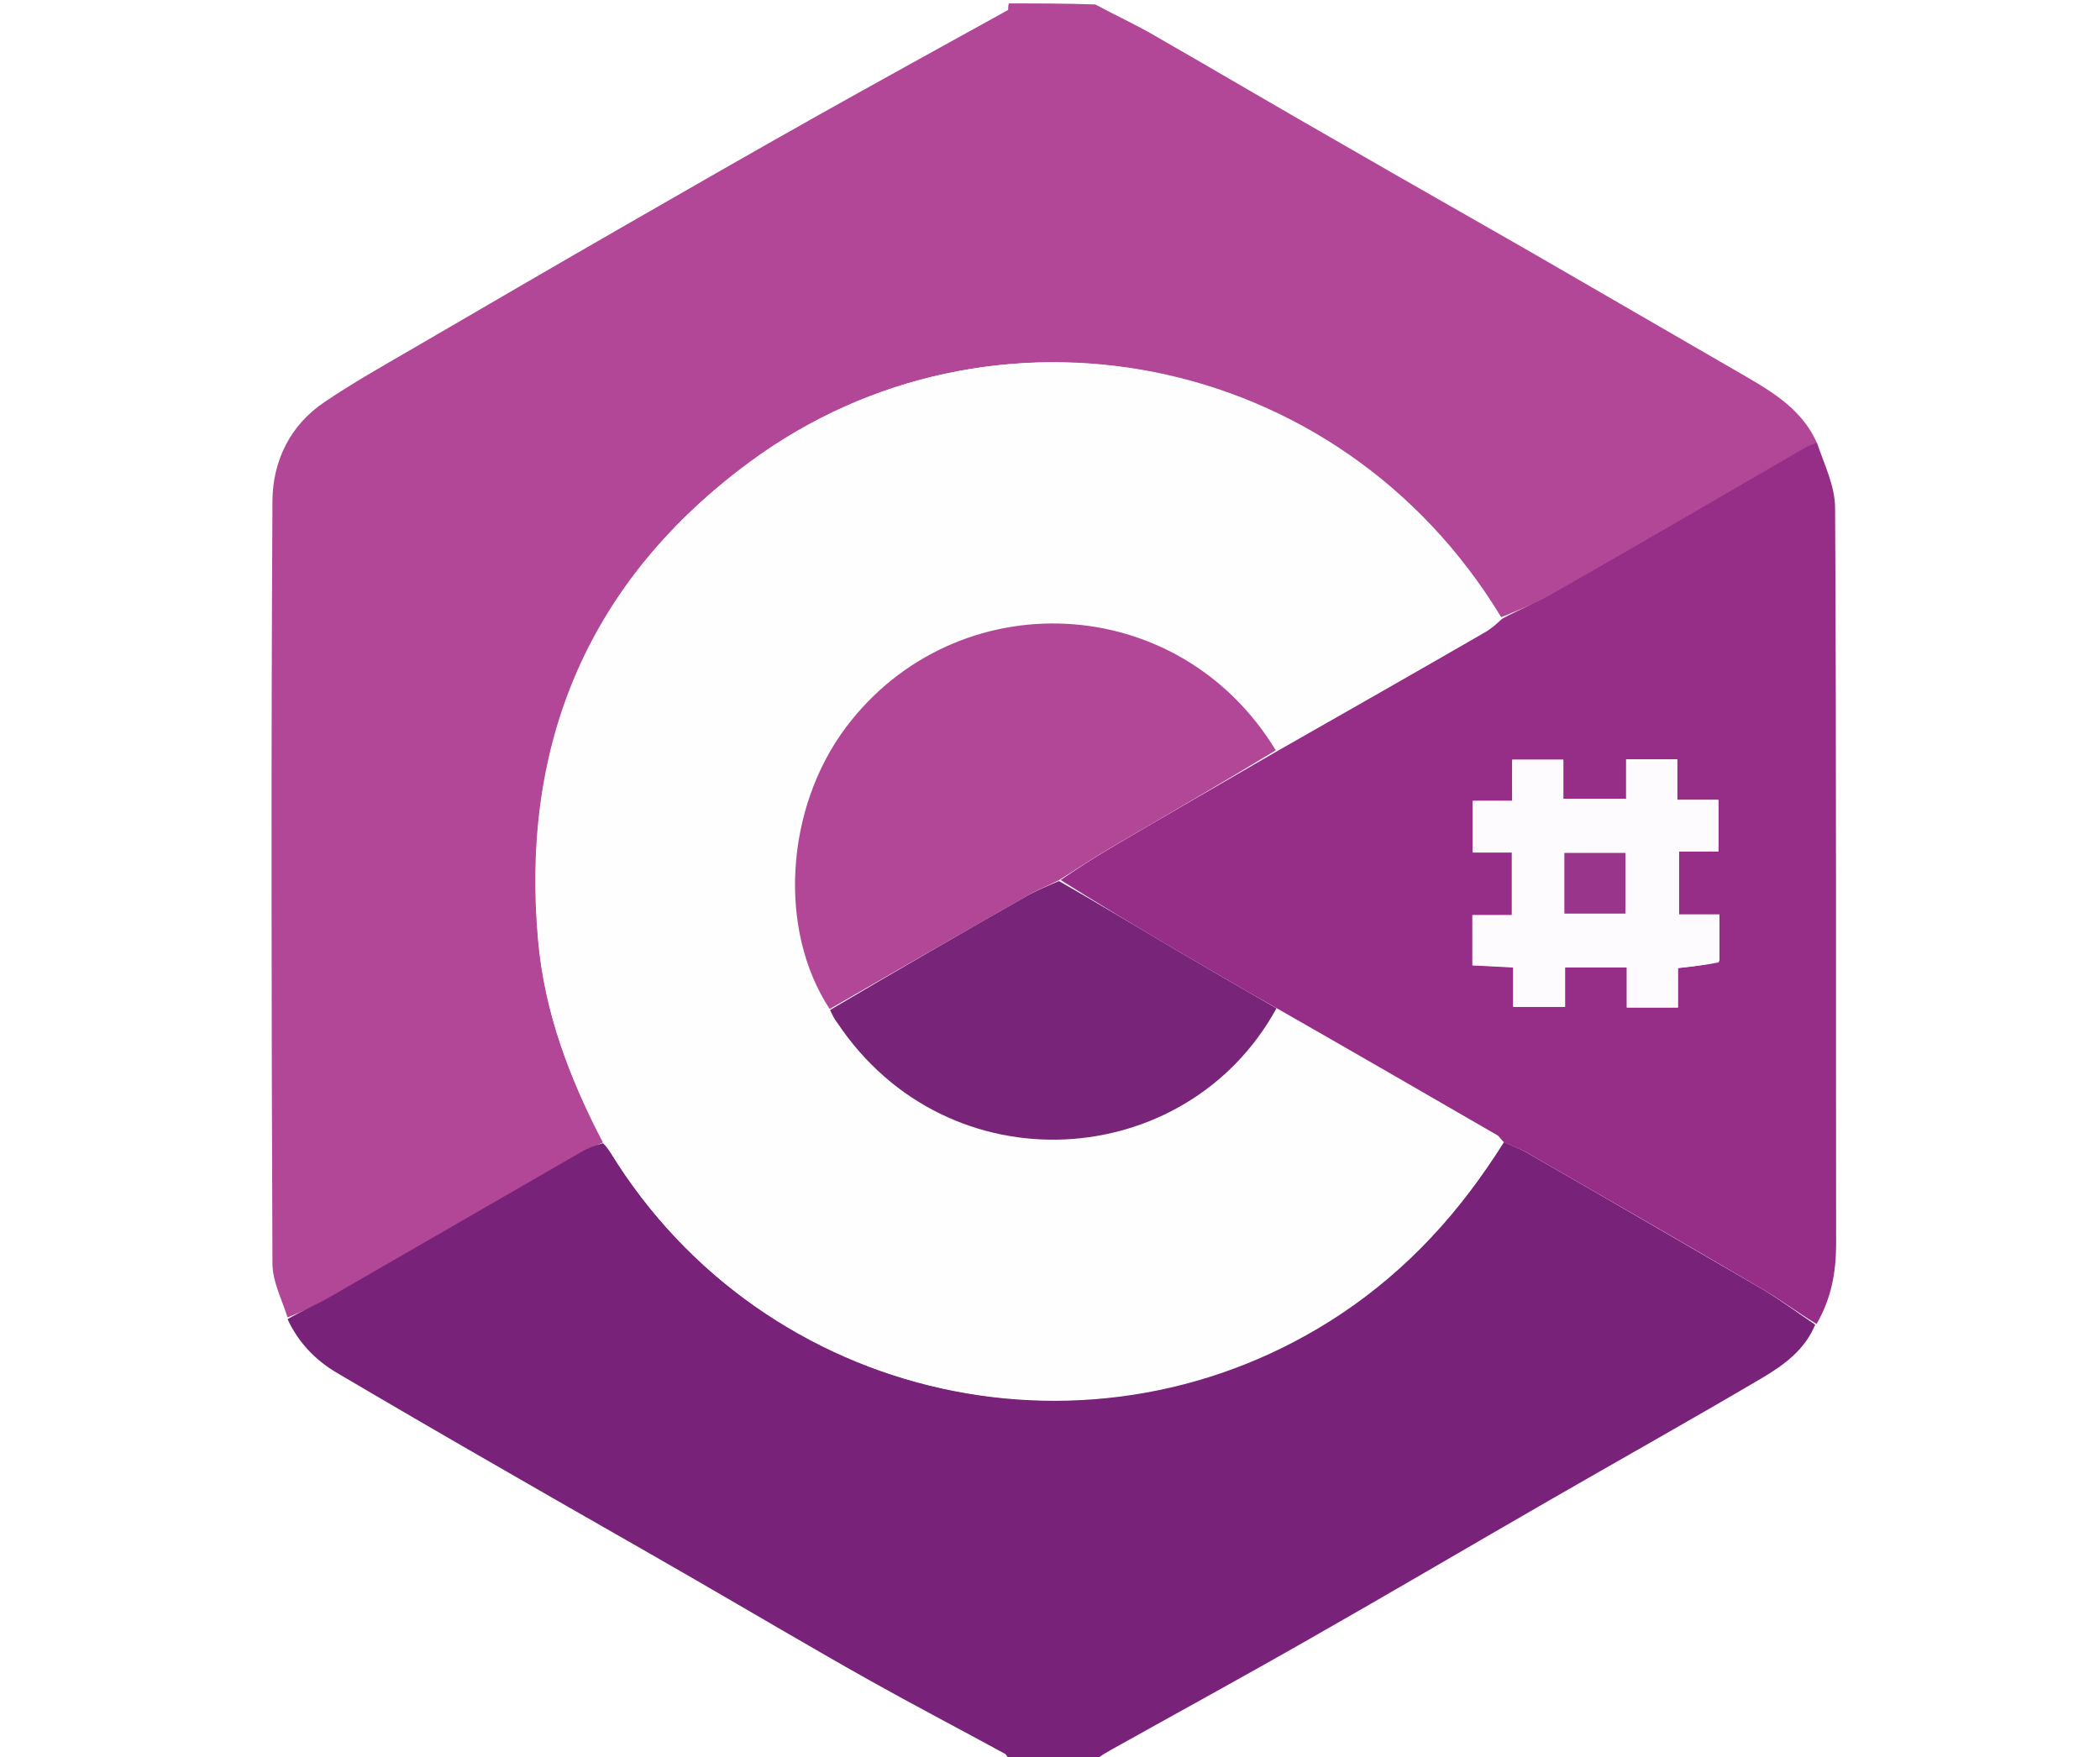
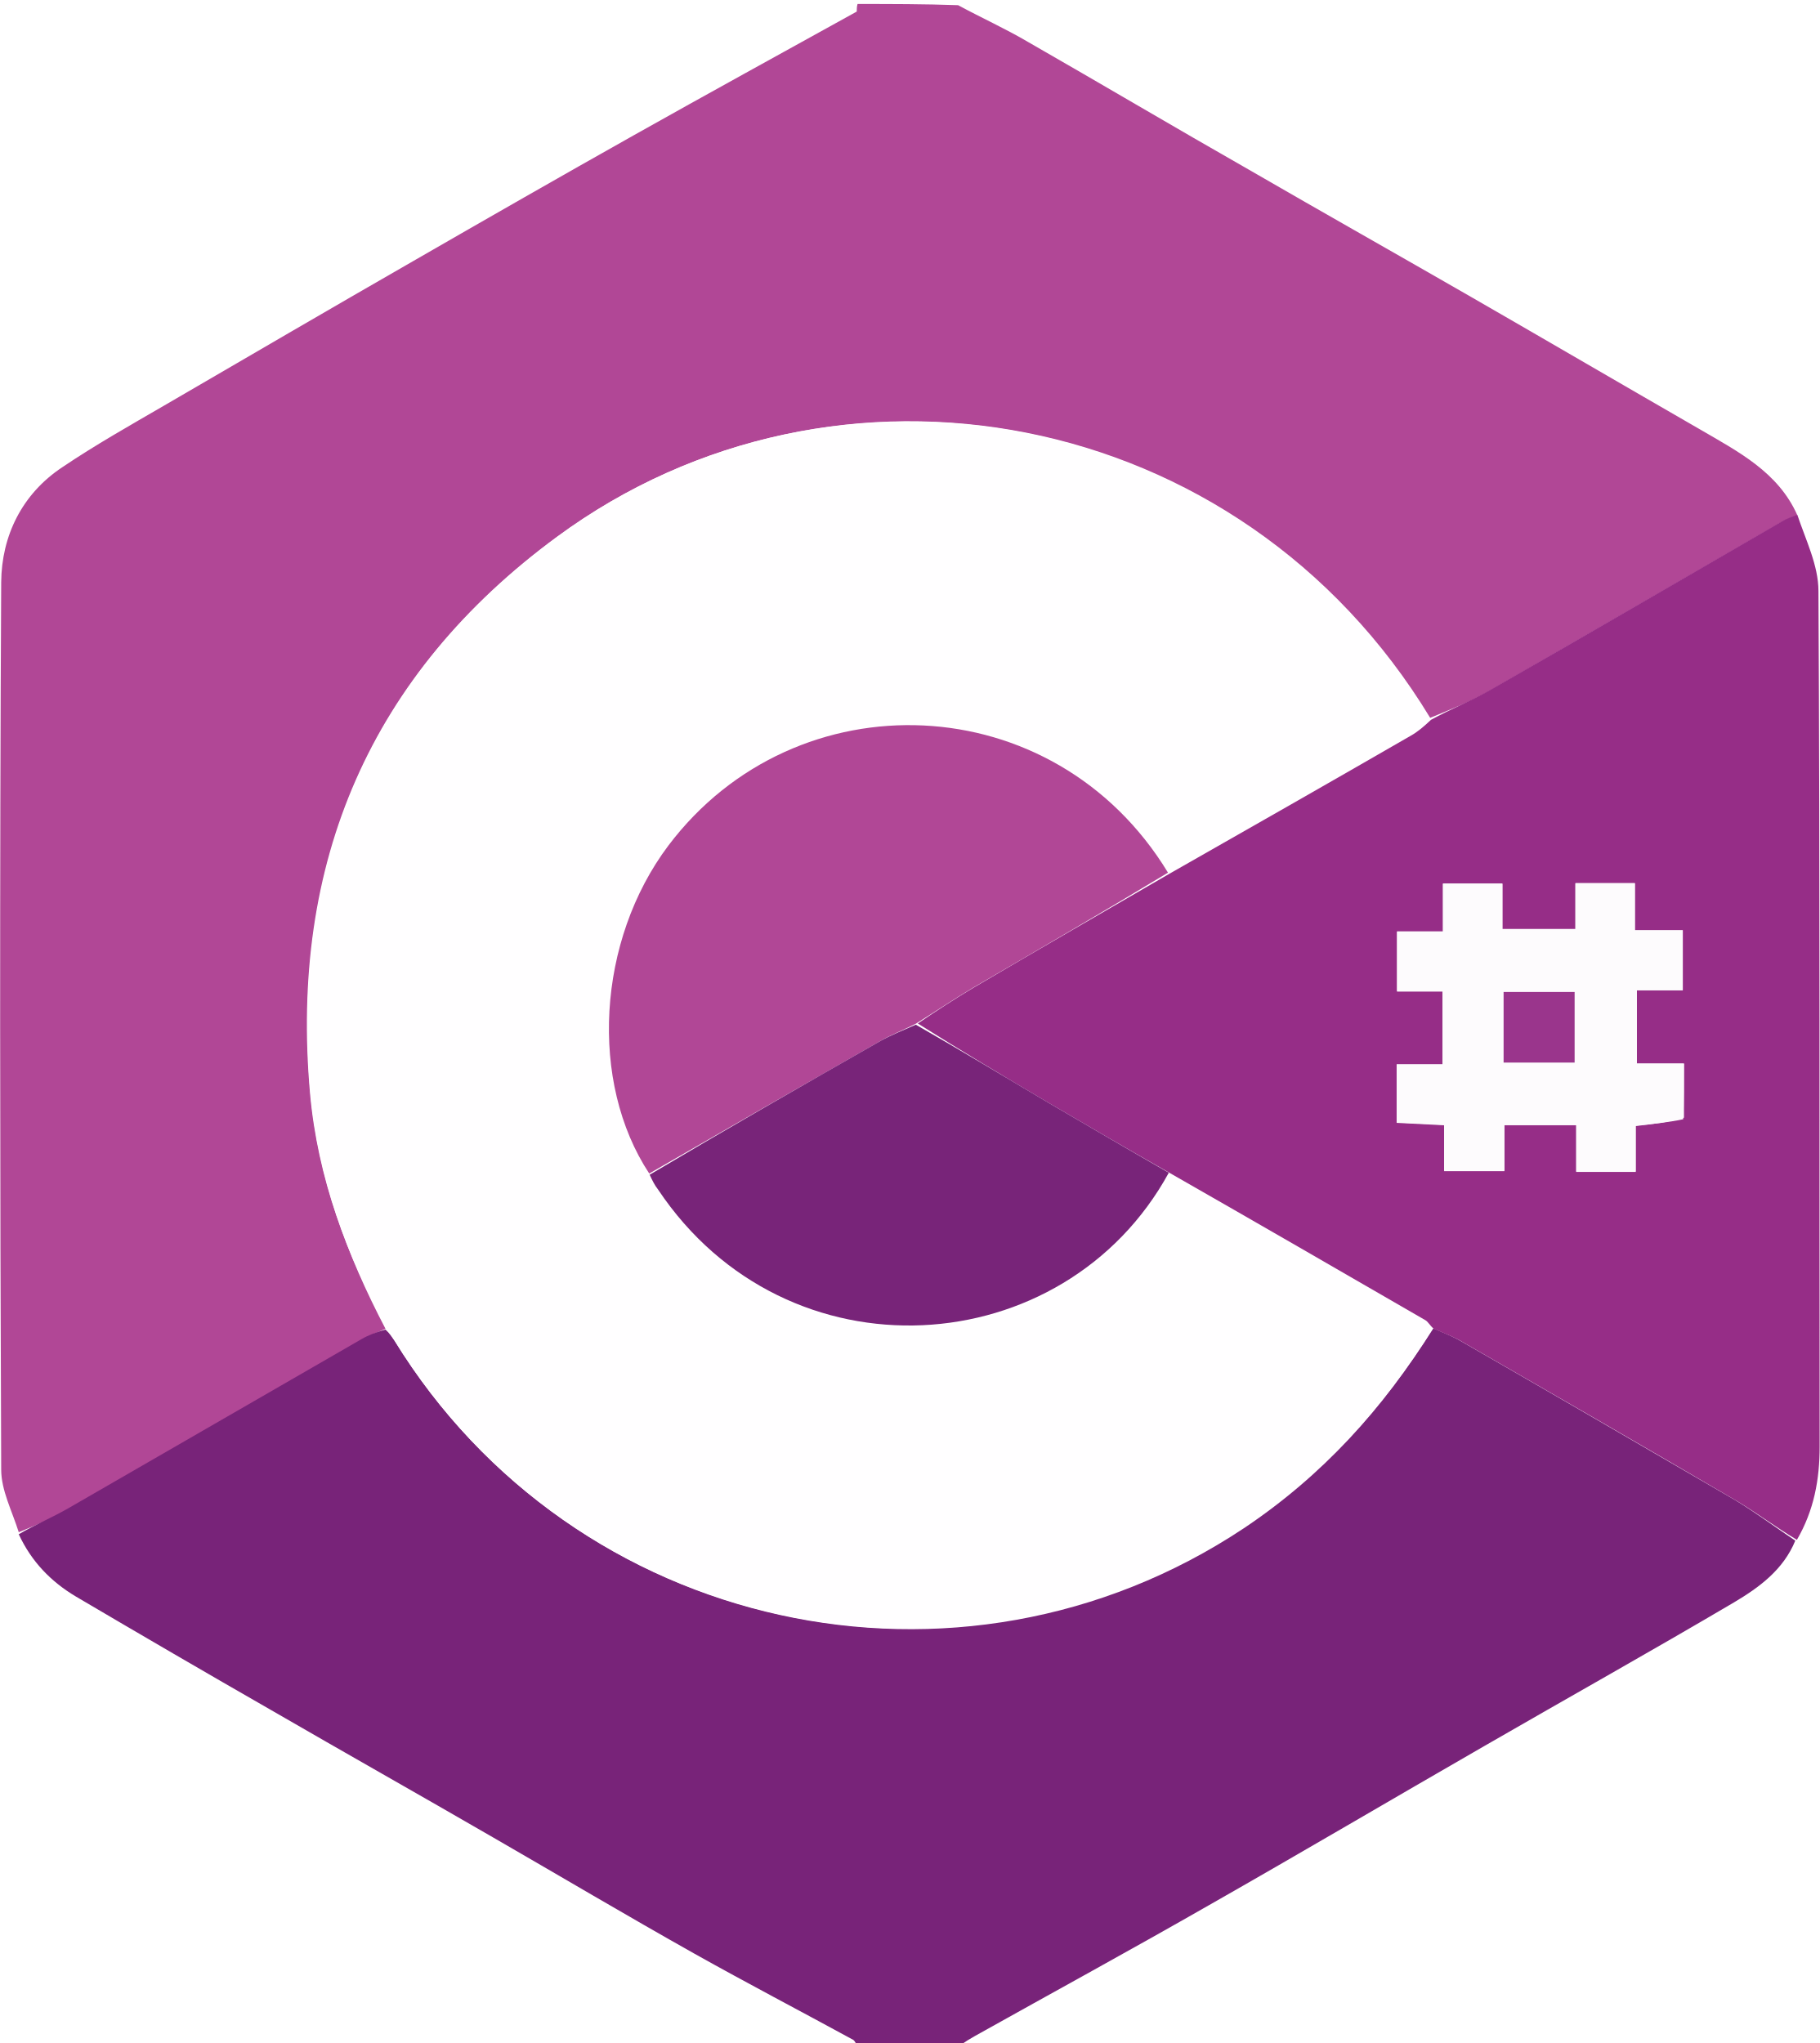
- <svg xmlns="http://www.w3.org/2000/svg" version="1.1" id="Layer_1" x="0px" y="0px" viewBox="0 0 612 512" style="enable-background:new 0 0 612 512;" xml:space="preserve">
+ <svg xmlns="http://www.w3.org/2000/svg" version="1.1" id="Layer_1" x="0px" y="0px" viewBox="0 0 455.9 512" style="enable-background:new 0 0 455.9 512;" xml:space="preserve">
  <style type="text/css">
- 	.st0{fill:#B14796;}
- 	.st1{fill:#782379;}
- 	.st2{fill:#FFFEFF;}
- 	.st3{fill:#962D87;}
- 	.st4{fill:#782479;}
- 	.st5{fill:#FDFBFD;}
- 	.st6{fill:#9A358C;}
- </style>
-   <path class="st0" d="M294,1c8.4,0,16.7,0,25.2,0.3c5.9,3.2,11.9,5.9,17.5,9.2c18.5,10.6,36.9,21.5,55.5,32.1  c18.5,10.7,37.1,21.2,55.7,31.9c19.1,11,38.1,22.1,57.2,33.1c9.6,5.6,19.6,10.7,24.4,21.5c-1.5,0.6-2.8,1.1-3.9,1.7  c-24.4,14.1-48.8,28.3-73.2,42.3c-4.7,2.7-9.8,4.7-14.9,6.8c-47.7-78.7-149.1-96.7-218.7-45.4c-46.8,34.4-67,81.7-61.9,139.6  c1.9,21,9.1,40.4,18.8,58.9c-2.1,0.9-4,1.7-5.7,2.7c-24.5,14.1-49,28.3-73.5,42.4c-4,2.3-8.3,4.1-12.7,5.9  c-1.7-5.4-4.4-10.5-4.4-15.7c-0.3-74.1-0.4-148.3,0-222.4c0.1-11.6,5.2-22.1,15.3-28.8c8.3-5.6,17-10.5,25.6-15.5  c20.8-12.1,41.5-24.2,62.4-36.2c18.4-10.6,36.9-21.2,55.4-31.6c18.5-10.4,37.1-20.6,55.7-30.9C293.8,2.5,293.8,1.6,294,1z" />
-   <path class="st1" d="M529,386.1c-3,7.3-9,11.7-15.4,15.5c-20.7,12.2-41.6,23.9-62.4,35.9c-23.1,13.3-46,26.8-69.2,40  c-19.4,11.1-39,21.8-58.5,32.7c-1.2,0.7-2.5,1.4-3.7,2.4c-8.3,0.4-16.6,0.4-25.4,0.4c-0.8-0.6-1-1.5-1.5-1.8  c-13.2-7.2-26.6-14.2-39.8-21.6c-16.9-9.5-33.6-19.4-50.4-29.1c-18.5-10.7-37.1-21.2-55.6-31.9c-16.4-9.4-32.7-18.9-49-28.5  c-6.2-3.7-11.1-8.7-14.3-15.6c4.1-2.4,8.4-4.2,12.4-6.5c24.5-14.1,49-28.3,73.5-42.4c1.7-1,3.6-1.7,6-2.4c1.1,1,1.6,1.9,2.2,2.7  c45,73.2,141.5,94.4,212.8,46.9c19.6-13,35-30,47.6-49.9c2.3,1,4.3,1.8,6.2,2.8c23.3,13.4,46.5,26.9,69.7,40.4  C519.4,379.3,524.1,382.8,529,386.1z" />
-   <path class="st2" d="M438.1,333c-12.3,20-27.7,36.9-47.3,50C319.5,430.4,223,409.2,178,336c-0.5-0.8-1.1-1.7-1.8-2.8  c-10.3-18.7-17.5-38.1-19.4-59.1c-5.2-57.9,15.1-105.2,61.9-139.6c69.6-51.2,171-33.3,218.7,45.8c-1.4,1.8-3,3.2-4.8,4.2  c-20.2,11.6-40.3,23-60.7,34.3c-28.6-46.9-93.3-49.2-125.2-6.8c-17.9,23.8-20,59.2-4.8,82.5c0.7,1.5,1.4,2.7,2.1,3.8  c32.3,48.4,101.8,43.7,128.6-4c21.4,12.3,42.5,24.4,63.6,36.6C437,331.3,437.5,332.2,438.1,333z" />
-   <path class="st3" d="M438.4,333c-1-0.8-1.4-1.8-2.2-2.2c-21.1-12.2-42.2-24.4-63.9-36.8c-10.6-6-20.5-11.8-30.4-17.6  c-11-6.5-22-13.1-32.8-19.9c4.7-3.2,9.3-6.2,14-9c16.3-9.6,32.6-19,49-28.5c20.2-11.5,40.4-23,60.5-34.6c1.8-1,3.4-2.4,5.1-4  c4.9-2.7,10-4.7,14.7-7.4c24.5-14,48.8-28.2,73.2-42.3c1.1-0.7,2.4-1.1,3.9-1.7c2.1,6.3,5.3,12.7,5.3,19.1  c0.4,71.5,0.2,142.9,0.3,214.4c0,8.3-1.4,16-5.7,23.4c-5.2-3.1-10-6.7-15-9.7c-23.2-13.6-46.4-27-69.7-40.4  C442.8,334.8,440.7,334,438.4,333 M501.1,280.1c0-4.3,0-8.6,0-13.5c-4.1,0-7.8,0-11.8,0c0-6.3,0-12,0-18.4c4,0,7.7,0,11.5,0  c0-5.2,0-9.8,0-15c-4,0-7.7,0-12,0c0-4.3,0-8.1,0-11.8c-5.2,0-9.8,0-14.9,0c0,4,0,7.8,0,11.5c-6.3,0-12,0-18.3,0c0-4.1,0-7.8,0-11.4  c-5.2,0-9.8,0-14.9,0c0,4.1,0,7.8,0,12c-4.2,0-7.8,0-11.5,0c0,5.2,0,9.9,0,15c4,0,7.6,0,11.4,0c0,6.2,0,11.9,0,18.3  c-4,0-7.8,0-11.5,0c0,5.2,0,9.8,0,14.6c4,0.2,7.8,0.4,11.9,0.6c0,4.1,0,7.7,0,11.5c5.1,0,9.9,0,15.1,0c0-4.1,0-7.8,0-11.5  c6.2,0,11.8,0,18,0c0,4,0,7.7,0,11.7c5.2,0,9.7,0,14.9,0c0-4,0-7.7,0-11.5C493.3,281.7,497,281.3,501.1,280.1z" />
-   <path class="st0" d="M371.8,218.7c-16.2,9.8-32.5,19.3-48.8,28.8c-4.7,2.8-9.2,5.8-14.3,9c-3.3,1.7-6.3,2.8-9,4.4  c-19.3,11-38.6,22.1-57.9,33.2c-15.1-22.9-13.1-58.4,4.8-82.2C278.6,169.5,343.3,171.8,371.8,218.7z" />
-   <path class="st4" d="M241.9,294.4c19.2-11.4,38.5-22.5,57.8-33.5c2.7-1.5,5.7-2.7,8.9-4.1c11.4,6.5,22.3,13.1,33.3,19.6  c9.9,5.8,19.8,11.6,30.1,17.5c-26.2,47.9-95.7,52.6-128,4.2C243.2,297.1,242.6,295.9,241.9,294.4z" />
-   <path class="st5" d="M500.9,280.5c-3.9,0.8-7.6,1.2-11.9,1.6c0,3.8,0,7.5,0,11.5c-5.1,0-9.7,0-14.9,0c0-3.9,0-7.7,0-11.7  c-6.2,0-11.8,0-18,0c0,3.7,0,7.4,0,11.5c-5.3,0-10,0-15.1,0c0-3.8,0-7.4,0-11.5c-4.1-0.2-7.8-0.4-11.9-0.6c0-4.8,0-9.4,0-14.6  c3.7,0,7.5,0,11.5,0c0-6.4,0-12.1,0-18.3c-3.8,0-7.4,0-11.4,0c0-5.1,0-9.8,0-15c3.7,0,7.3,0,11.5,0c0-4.2,0-7.9,0-12  c5.2,0,9.7,0,14.9,0c0,3.6,0,7.3,0,11.4c6.3,0,12,0,18.3,0c0-3.7,0-7.4,0-11.5c5.1,0,9.7,0,14.9,0c0,3.7,0,7.5,0,11.8  c4.3,0,8,0,12,0c0,5.2,0,9.8,0,15c-3.8,0-7.5,0-11.5,0c0,6.3,0,12.1,0,18.4c3.9,0,7.7,0,11.8,0C501.1,271.4,501.1,275.8,500.9,280.5   M455.9,260.4c0,1.9,0,3.9,0,5.9c6.4,0,12.1,0,17.8,0c0-6.1,0-11.8,0-17.7c-6.1,0-11.8,0-17.8,0  C455.9,252.4,455.9,255.9,455.9,260.4z" />
-   <path class="st6" d="M455.9,259.9c0-4,0-7.4,0-11.3c6.1,0,11.8,0,17.8,0c0,5.9,0,11.6,0,17.7c-5.7,0-11.5,0-17.8,0  C455.9,264.2,455.9,262.3,455.9,259.9z" />
+ 		.st0C-SHARP{fill:#B14796;}
+ 		.st1C-SHARP{fill:#782379;}
+ 		.st2C-SHARP{fill:#FFFEFF;}
+ 		.st3C-SHARP{fill:#962D87;}
+ 		.st4C-SHARP{fill:#782479;}
+ 		.st5C-SHARP{fill:#FDFBFD;}
+ 		.st6C-SHARP{fill:#9A358C;}
+ 	</style>
+   <path class="st0C-SHARP" d="M214.9,1c8.4,0,16.7,0,25.2,0.3c5.9,3.2,11.9,5.9,17.5,9.2c18.5,10.6,36.9,21.5,55.5,32.1   c18.5,10.7,37.1,21.2,55.7,31.9c19.1,11,38.1,22.1,57.2,33.1c9.6,5.6,19.6,10.7,24.4,21.5c-1.5,0.6-2.8,1.1-3.9,1.7   c-24.4,14.1-48.8,28.3-73.2,42.3c-4.7,2.7-9.8,4.7-14.9,6.8c-47.7-78.7-149.1-96.7-218.7-45.4c-46.8,34.4-67,81.7-61.9,139.6   c1.9,21,9.1,40.4,18.8,58.9c-2.1,0.9-4,1.7-5.7,2.7c-24.5,14.1-49,28.3-73.5,42.4c-4,2.3-8.3,4.1-12.7,5.9   c-1.7-5.4-4.4-10.5-4.4-15.7C0,294.2-0.1,220,0.3,145.9c0.1-11.6,5.2-22.1,15.3-28.8c8.3-5.6,17-10.5,25.6-15.5   C62,89.5,82.7,77.4,103.6,65.4C122,54.8,140.5,44.2,159,33.8s37.1-20.6,55.7-30.9C214.7,2.5,214.7,1.6,214.9,1z" />
+   <path class="st1C-SHARP" d="M449.9,386.1c-3,7.3-9,11.7-15.4,15.5c-20.7,12.2-41.6,23.9-62.4,35.9c-23.1,13.3-46,26.8-69.2,40   c-19.4,11.1-39,21.8-58.5,32.7c-1.2,0.7-2.5,1.4-3.7,2.4c-8.3,0.4-16.6,0.4-25.4,0.4c-0.8-0.6-1-1.5-1.5-1.8   c-13.2-7.2-26.6-14.2-39.8-21.6c-16.9-9.5-33.6-19.4-50.4-29.1c-18.5-10.7-37.1-21.2-55.6-31.9c-16.4-9.4-32.7-18.9-49-28.5   c-6.2-3.7-11.1-8.7-14.3-15.6c4.1-2.4,8.4-4.2,12.4-6.5c24.5-14.1,49-28.3,73.5-42.4c1.7-1,3.6-1.7,6-2.4c1.1,1,1.6,1.9,2.2,2.7   c45,73.2,141.5,94.4,212.8,46.9c19.6-13,35-30,47.6-49.9c2.3,1,4.3,1.8,6.2,2.8c23.3,13.4,46.5,26.9,69.7,40.4   C440.3,379.3,445,382.8,449.9,386.1z" />
+   <path class="st2C-SHARP" d="M359,333c-12.3,20-27.7,36.9-47.3,50c-71.3,47.4-167.8,26.2-212.8-47c-0.5-0.8-1.1-1.7-1.8-2.8   c-10.3-18.7-17.5-38.1-19.4-59.1c-5.2-57.9,15.1-105.2,61.9-139.6c69.6-51.2,171-33.3,218.7,45.8c-1.4,1.8-3,3.2-4.8,4.2   c-20.2,11.6-40.3,23-60.7,34.3c-28.6-46.9-93.3-49.2-125.2-6.8c-17.9,23.8-20,59.2-4.8,82.5c0.7,1.5,1.4,2.7,2.1,3.8   c32.3,48.4,101.8,43.7,128.6-4c21.4,12.3,42.5,24.4,63.6,36.6C357.9,331.3,358.4,332.2,359,333z" />
+   <path class="st3C-SHARP" d="M359.3,333c-1-0.8-1.4-1.8-2.2-2.2c-21.1-12.2-42.2-24.4-63.9-36.8c-10.6-6-20.5-11.8-30.4-17.6   c-11-6.5-22-13.1-32.8-19.9c4.7-3.2,9.3-6.2,14-9c16.3-9.6,32.6-19,49-28.5c20.2-11.5,40.4-23,60.5-34.6c1.8-1,3.4-2.4,5.1-4   c4.9-2.7,10-4.7,14.7-7.4c24.5-14,48.8-28.2,73.2-42.3c1.1-0.7,2.4-1.1,3.9-1.7c2.1,6.3,5.3,12.7,5.3,19.1   c0.4,71.5,0.2,142.9,0.3,214.4c0,8.3-1.4,16-5.7,23.4c-5.2-3.1-10-6.7-15-9.7c-23.2-13.6-46.4-27-69.7-40.4   C363.7,334.8,361.6,334,359.3,333 M422,280.1c0-4.3,0-8.6,0-13.5c-4.1,0-7.8,0-11.8,0c0-6.3,0-12,0-18.4c4,0,7.7,0,11.5,0   c0-5.2,0-9.8,0-15c-4,0-7.7,0-12,0c0-4.3,0-8.1,0-11.8c-5.2,0-9.8,0-14.9,0c0,4,0,7.8,0,11.5c-6.3,0-12,0-18.3,0c0-4.1,0-7.8,0-11.4   c-5.2,0-9.8,0-14.9,0c0,4.1,0,7.8,0,12c-4.2,0-7.8,0-11.5,0c0,5.2,0,9.9,0,15c4,0,7.6,0,11.4,0c0,6.2,0,11.9,0,18.3   c-4,0-7.8,0-11.5,0c0,5.2,0,9.8,0,14.6c4,0.2,7.8,0.4,11.9,0.6c0,4.1,0,7.7,0,11.5c5.1,0,9.9,0,15.1,0c0-4.1,0-7.8,0-11.5   c6.2,0,11.8,0,18,0c0,4,0,7.7,0,11.7c5.2,0,9.7,0,14.9,0c0-4,0-7.7,0-11.5C414.2,281.7,417.9,281.3,422,280.1z" />
+   <path class="st0C-SHARP" d="M292.7,218.7c-16.2,9.8-32.5,19.3-48.8,28.8c-4.7,2.8-9.2,5.8-14.3,9c-3.3,1.7-6.3,2.8-9,4.4   c-19.3,11-38.6,22.1-57.9,33.2c-15.1-22.9-13.1-58.4,4.8-82.2C199.5,169.5,264.2,171.8,292.7,218.7z" />
+   <path class="st4C-SHARP" d="M162.8,294.4c19.2-11.4,38.5-22.5,57.8-33.5c2.7-1.5,5.7-2.7,8.9-4.1c11.4,6.5,22.3,13.1,33.3,19.6   c9.9,5.8,19.8,11.6,30.1,17.5c-26.2,47.9-95.7,52.6-128,4.2C164.1,297.1,163.5,295.9,162.8,294.4z" />
+   <path class="st5C-SHARP" d="M421.8,280.5c-3.9,0.8-7.6,1.2-11.9,1.6c0,3.8,0,7.5,0,11.5c-5.1,0-9.7,0-14.9,0c0-3.9,0-7.7,0-11.7   c-6.2,0-11.8,0-18,0c0,3.7,0,7.4,0,11.5c-5.3,0-10,0-15.1,0c0-3.8,0-7.4,0-11.5c-4.1-0.2-7.8-0.4-11.9-0.6c0-4.8,0-9.4,0-14.6   c3.7,0,7.5,0,11.5,0c0-6.4,0-12.1,0-18.3c-3.8,0-7.4,0-11.4,0c0-5.1,0-9.8,0-15c3.7,0,7.3,0,11.5,0c0-4.2,0-7.9,0-12   c5.2,0,9.7,0,14.9,0c0,3.6,0,7.3,0,11.4c6.3,0,12,0,18.3,0c0-3.7,0-7.4,0-11.5c5.1,0,9.7,0,14.9,0c0,3.7,0,7.5,0,11.8   c4.3,0,8,0,12,0c0,5.2,0,9.8,0,15c-3.8,0-7.5,0-11.5,0c0,6.3,0,12.1,0,18.4c3.9,0,7.7,0,11.8,0C422,271.4,422,275.8,421.8,280.5   M376.8,260.4c0,1.9,0,3.9,0,5.9c6.4,0,12.1,0,17.8,0c0-6.1,0-11.8,0-17.7c-6.1,0-11.8,0-17.8,0   C376.8,252.4,376.8,255.9,376.8,260.4z" />
+   <path class="st6C-SHARP" d="M376.8,259.9c0-4,0-7.4,0-11.3c6.1,0,11.8,0,17.8,0c0,5.9,0,11.6,0,17.7c-5.7,0-11.5,0-17.8,0   C376.8,264.2,376.8,262.3,376.8,259.9z" />
</svg>
